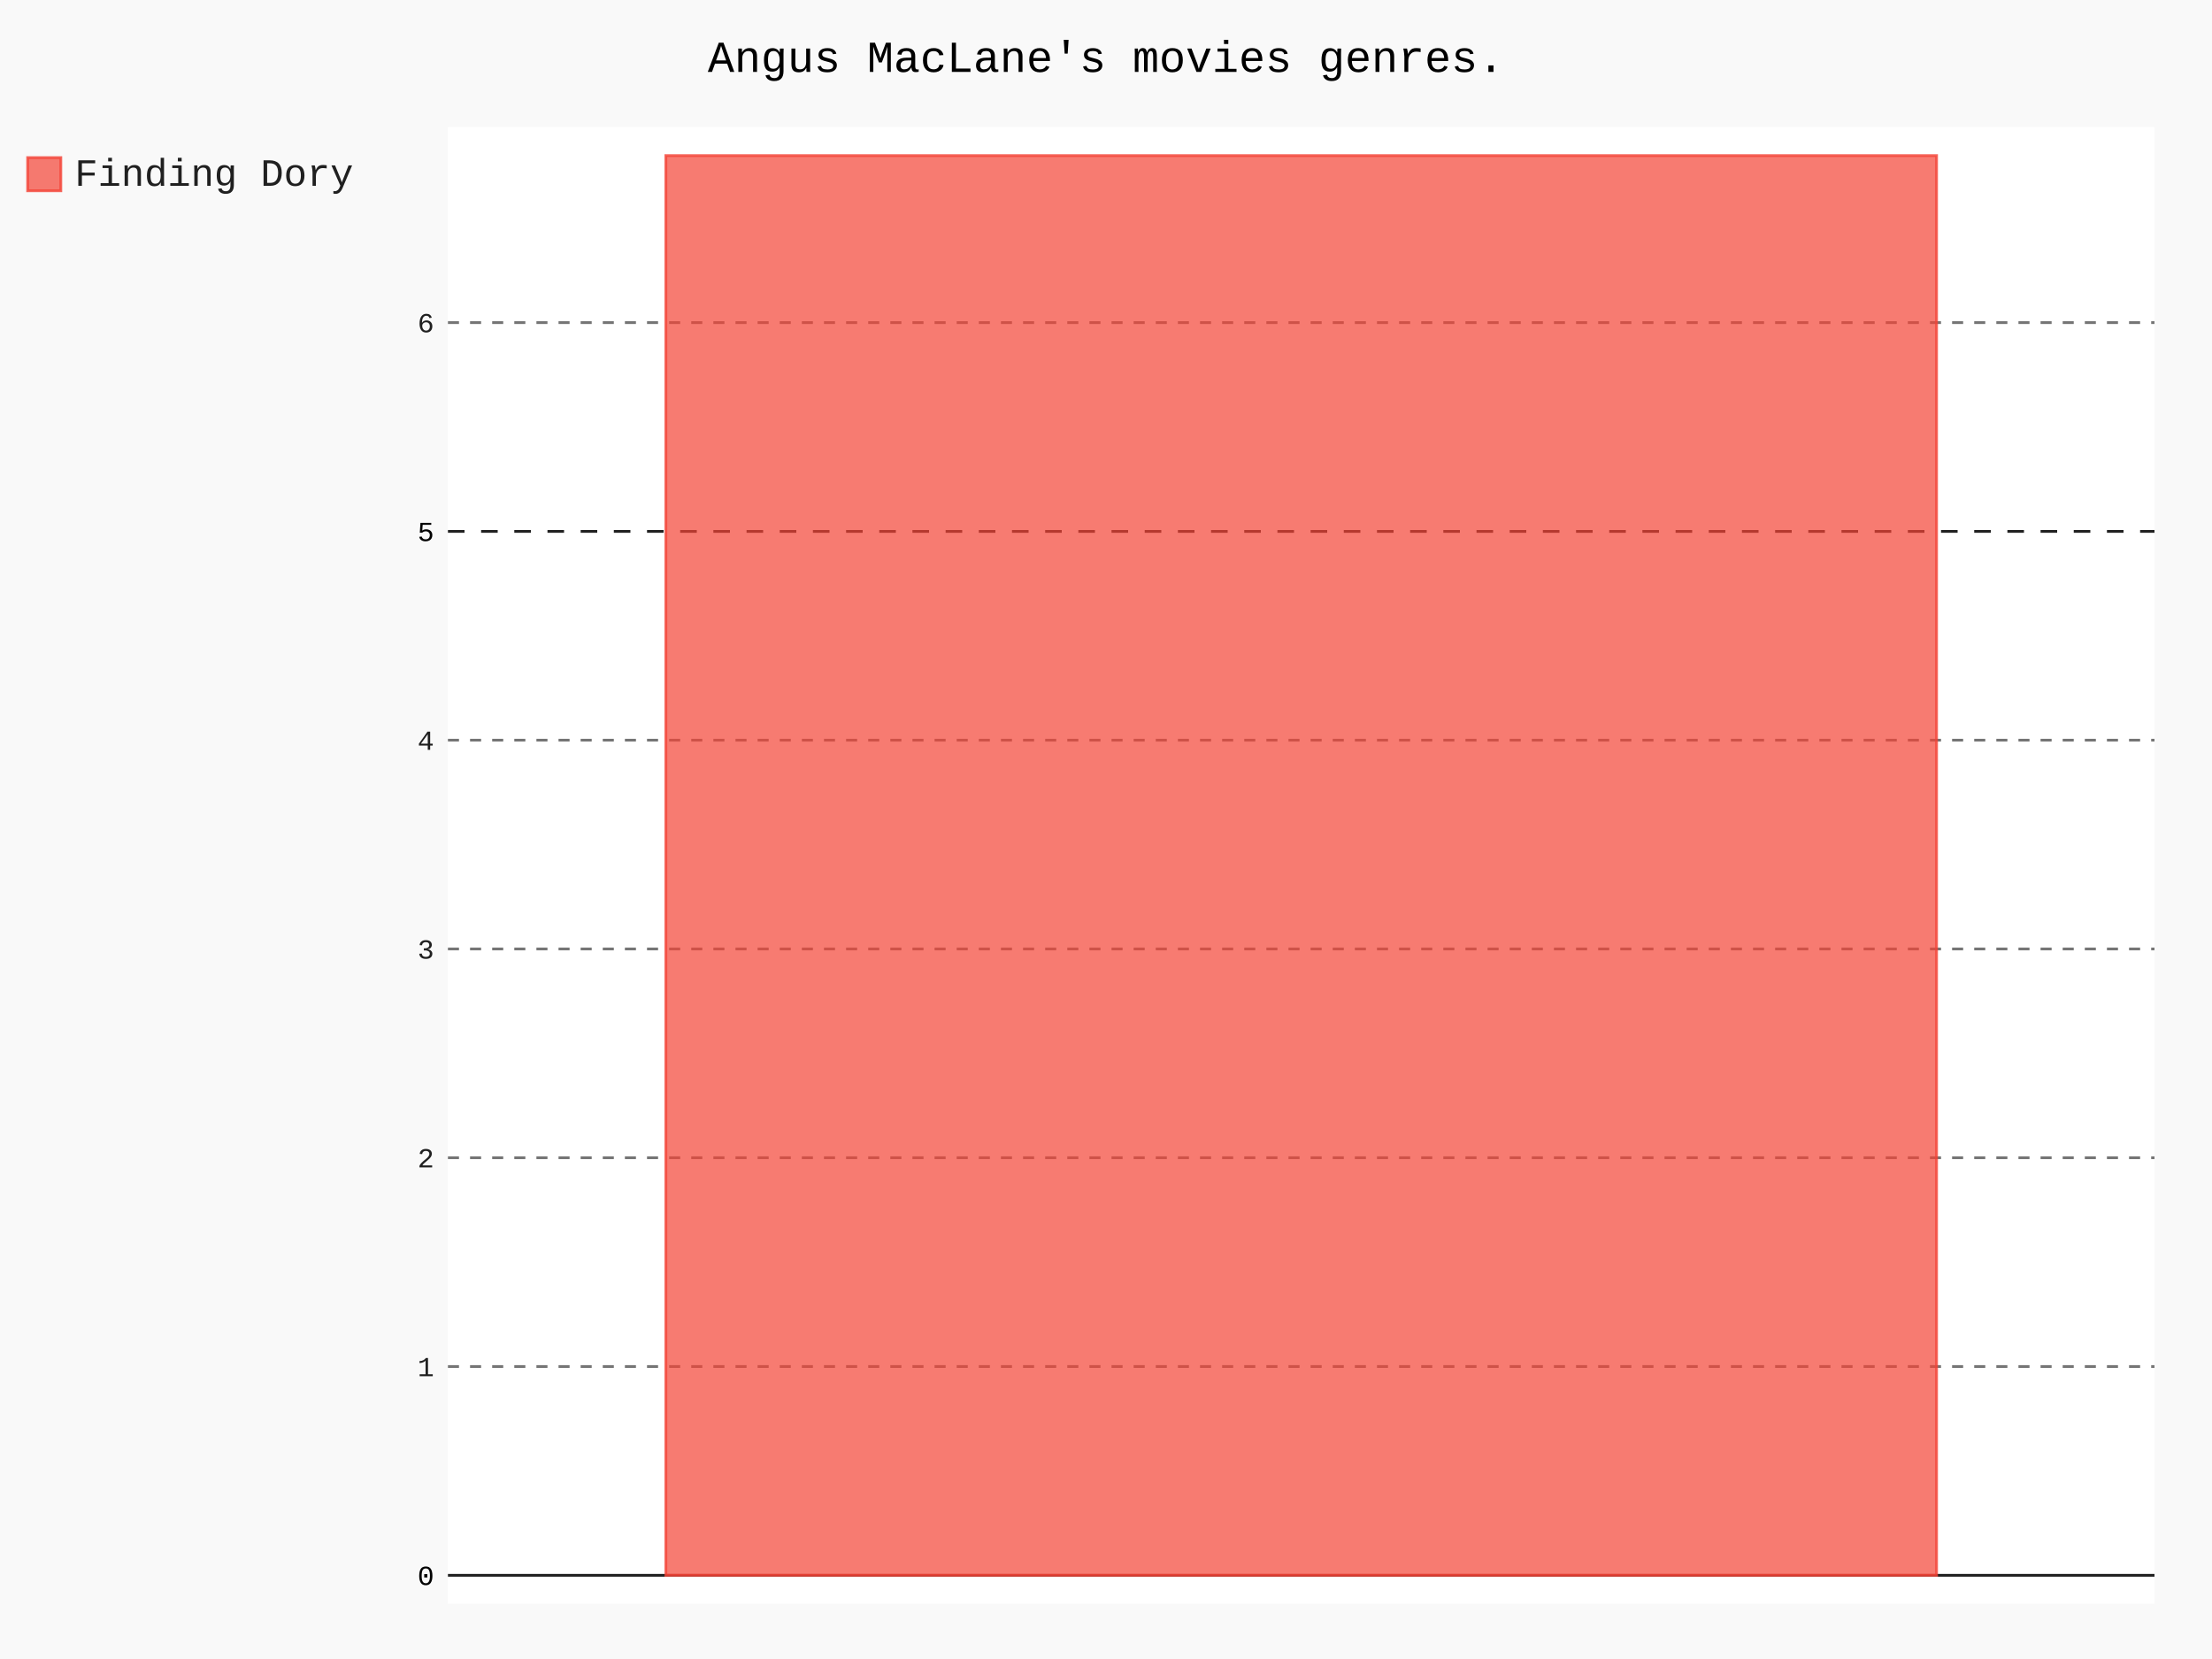
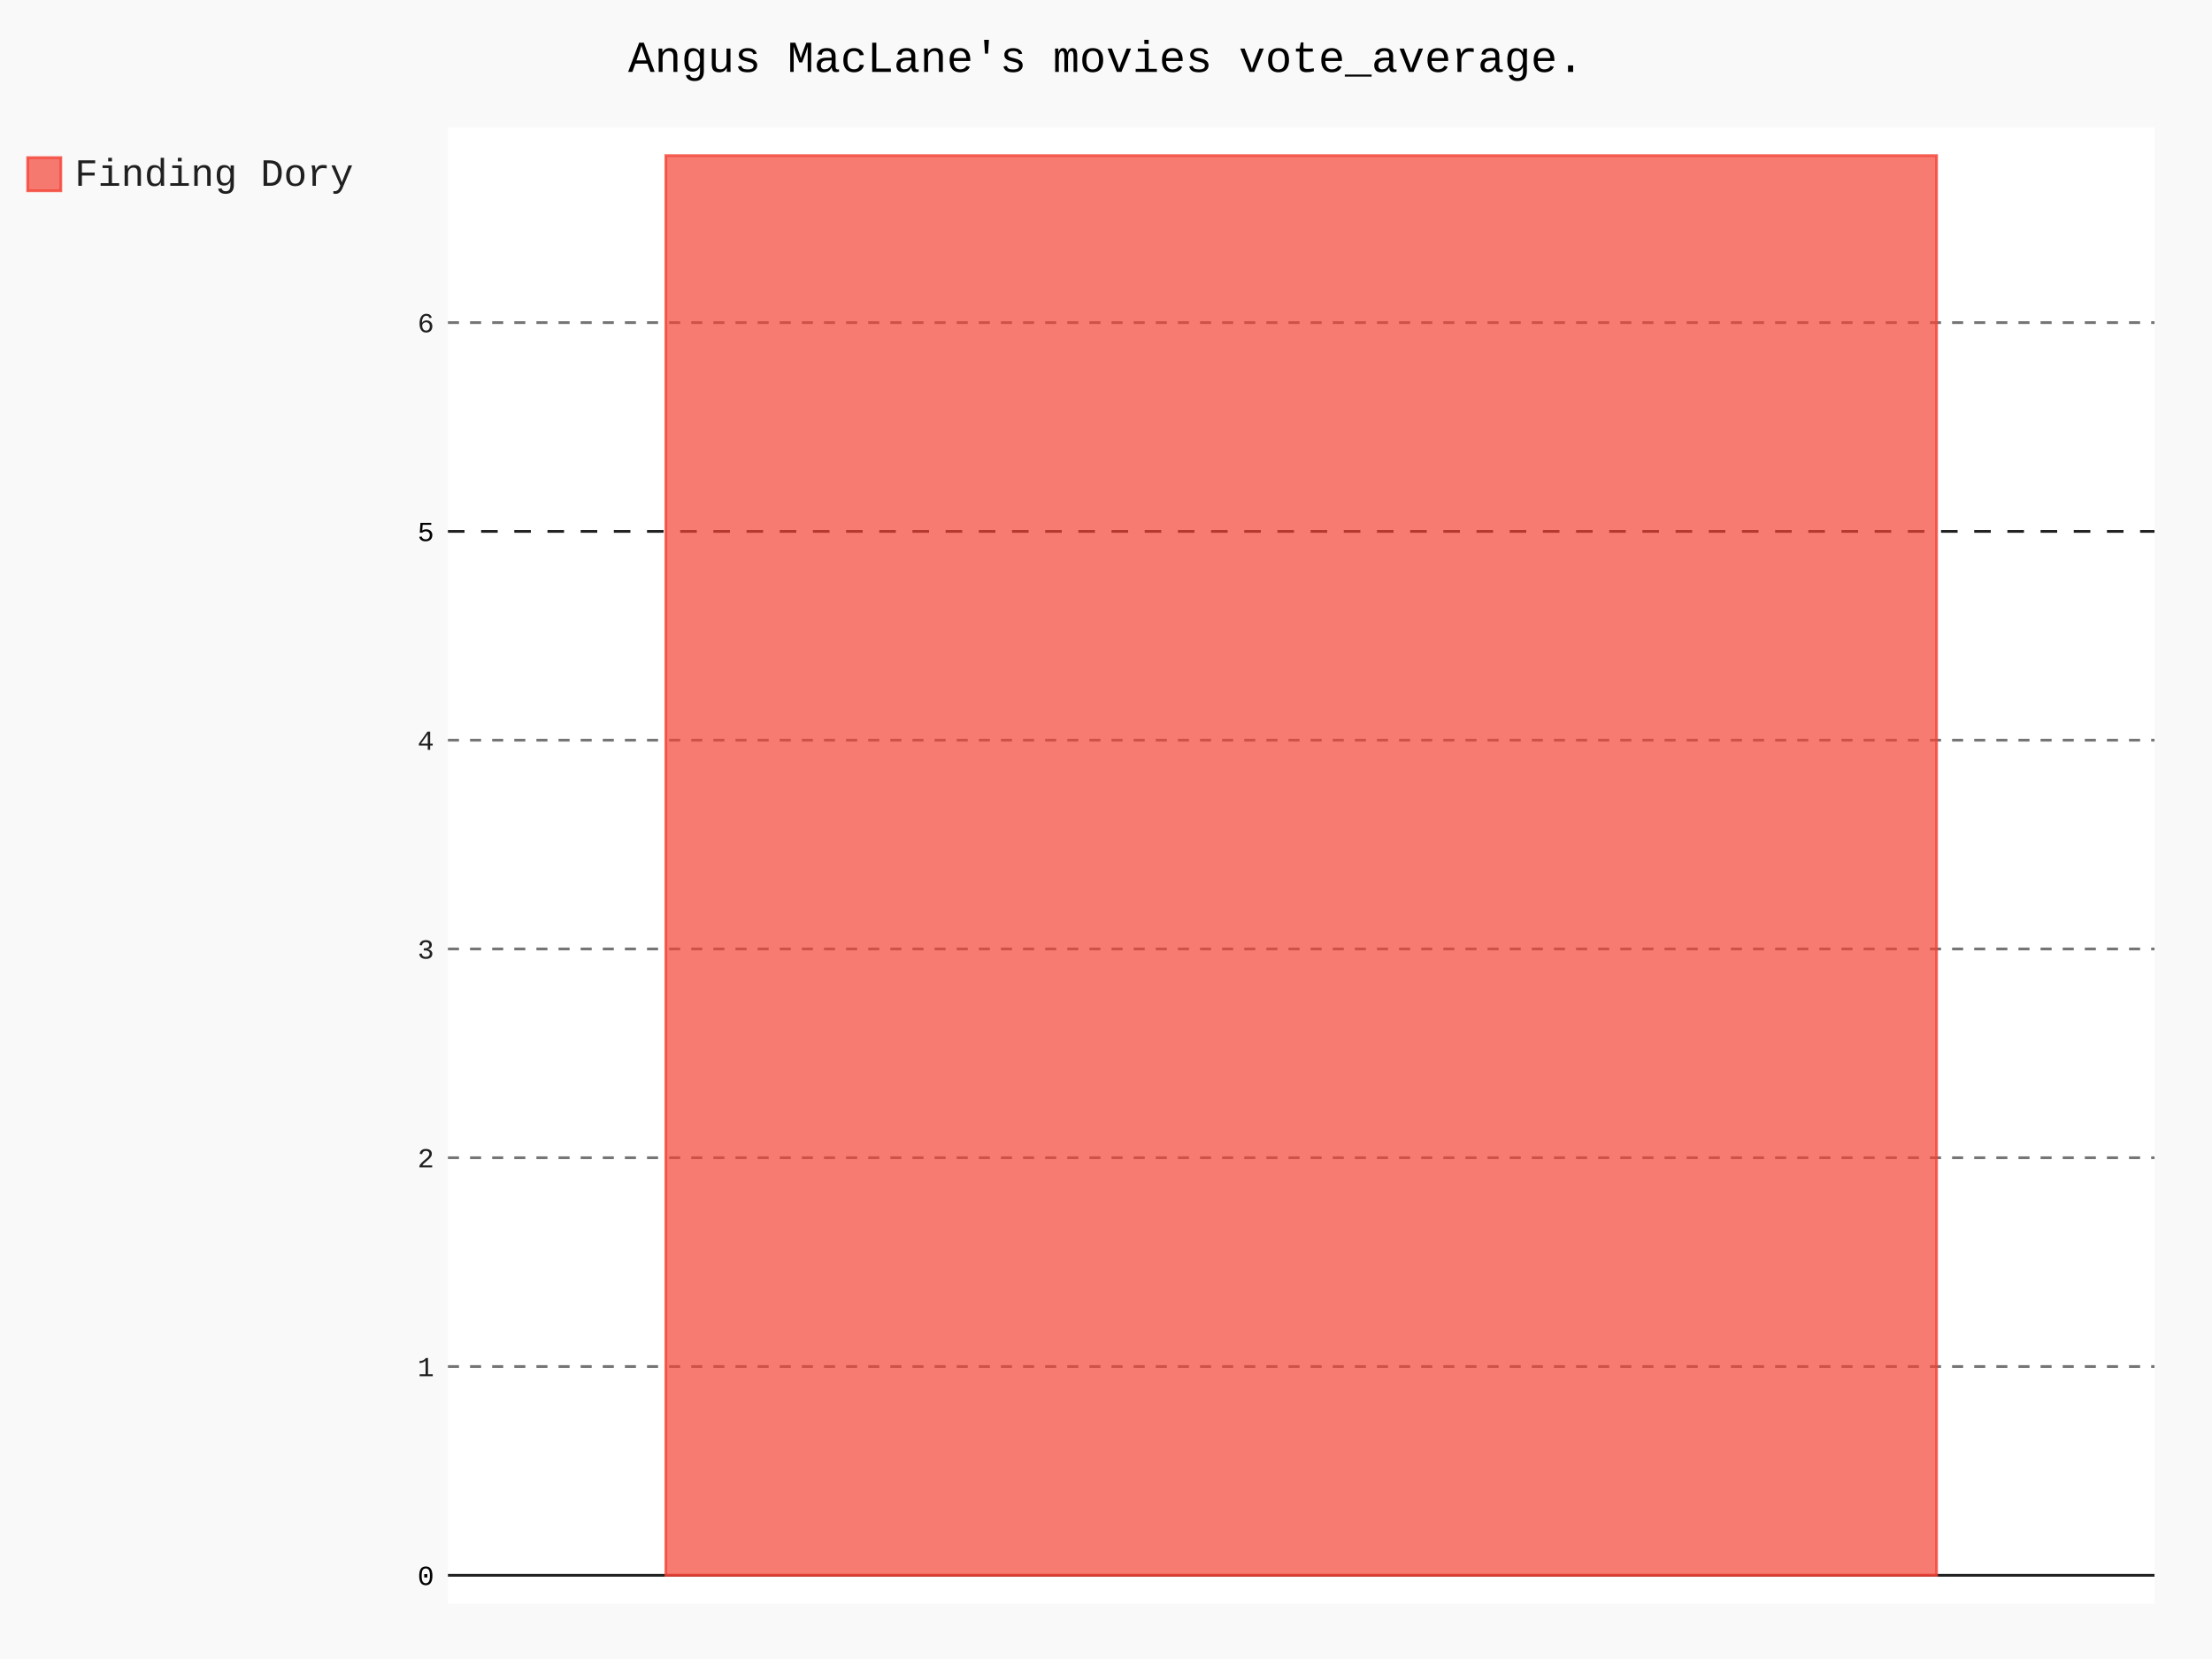
- <svg xmlns="http://www.w3.org/2000/svg" class="pygal-chart" id="chart-90895472-06f4-4216-94e7-feba2bfb218a" viewBox="0 0 800 600">
+ <svg xmlns="http://www.w3.org/2000/svg" class="pygal-chart" id="chart-c0dabcd0-226f-49ed-94cc-b11811f66c1e" viewBox="0 0 800 600">
  <defs>
-     <style type="text/css">#chart-90895472-06f4-4216-94e7-feba2bfb218a{-webkit-user-select:none;-webkit-font-smoothing:antialiased;font-family:Consolas,"Liberation Mono",Menlo,Courier,monospace}#chart-90895472-06f4-4216-94e7-feba2bfb218a .title{font-family:Consolas,"Liberation Mono",Menlo,Courier,monospace;font-size:16px}#chart-90895472-06f4-4216-94e7-feba2bfb218a .legends .legend text{font-family:Consolas,"Liberation Mono",Menlo,Courier,monospace;font-size:14px}#chart-90895472-06f4-4216-94e7-feba2bfb218a .axis text{font-family:Consolas,"Liberation Mono",Menlo,Courier,monospace;font-size:10px}#chart-90895472-06f4-4216-94e7-feba2bfb218a .axis text.major{font-family:Consolas,"Liberation Mono",Menlo,Courier,monospace;font-size:10px}#chart-90895472-06f4-4216-94e7-feba2bfb218a .text-overlay text.value{font-family:Consolas,"Liberation Mono",Menlo,Courier,monospace;font-size:16px}#chart-90895472-06f4-4216-94e7-feba2bfb218a .text-overlay text.label{font-family:Consolas,"Liberation Mono",Menlo,Courier,monospace;font-size:10px}#chart-90895472-06f4-4216-94e7-feba2bfb218a .tooltip{font-family:Consolas,"Liberation Mono",Menlo,Courier,monospace;font-size:14px}#chart-90895472-06f4-4216-94e7-feba2bfb218a text.no_data{font-family:Consolas,"Liberation Mono",Menlo,Courier,monospace;font-size:64px}
- #chart-90895472-06f4-4216-94e7-feba2bfb218a{background-color:rgba(249,249,249,1)}#chart-90895472-06f4-4216-94e7-feba2bfb218a path,#chart-90895472-06f4-4216-94e7-feba2bfb218a line,#chart-90895472-06f4-4216-94e7-feba2bfb218a rect,#chart-90895472-06f4-4216-94e7-feba2bfb218a circle{-webkit-transition:150ms;-moz-transition:150ms;transition:150ms}#chart-90895472-06f4-4216-94e7-feba2bfb218a .graph &gt; .background{fill:rgba(249,249,249,1)}#chart-90895472-06f4-4216-94e7-feba2bfb218a .plot &gt; .background{fill:rgba(255,255,255,1)}#chart-90895472-06f4-4216-94e7-feba2bfb218a .graph{fill:rgba(0,0,0,.87)}#chart-90895472-06f4-4216-94e7-feba2bfb218a text.no_data{fill:rgba(0,0,0,1)}#chart-90895472-06f4-4216-94e7-feba2bfb218a .title{fill:rgba(0,0,0,1)}#chart-90895472-06f4-4216-94e7-feba2bfb218a .legends .legend text{fill:rgba(0,0,0,.87)}#chart-90895472-06f4-4216-94e7-feba2bfb218a .legends .legend:hover text{fill:rgba(0,0,0,1)}#chart-90895472-06f4-4216-94e7-feba2bfb218a .axis .line{stroke:rgba(0,0,0,1)}#chart-90895472-06f4-4216-94e7-feba2bfb218a .axis .guide.line{stroke:rgba(0,0,0,.54)}#chart-90895472-06f4-4216-94e7-feba2bfb218a .axis .major.line{stroke:rgba(0,0,0,.87)}#chart-90895472-06f4-4216-94e7-feba2bfb218a .axis text.major{fill:rgba(0,0,0,1)}#chart-90895472-06f4-4216-94e7-feba2bfb218a .axis.y .guides:hover .guide.line,#chart-90895472-06f4-4216-94e7-feba2bfb218a .line-graph .axis.x .guides:hover .guide.line,#chart-90895472-06f4-4216-94e7-feba2bfb218a .stackedline-graph .axis.x .guides:hover .guide.line,#chart-90895472-06f4-4216-94e7-feba2bfb218a .xy-graph .axis.x .guides:hover .guide.line{stroke:rgba(0,0,0,1)}#chart-90895472-06f4-4216-94e7-feba2bfb218a .axis .guides:hover text{fill:rgba(0,0,0,1)}#chart-90895472-06f4-4216-94e7-feba2bfb218a .reactive{fill-opacity:.7;stroke-opacity:.8}#chart-90895472-06f4-4216-94e7-feba2bfb218a .ci{stroke:rgba(0,0,0,.87)}#chart-90895472-06f4-4216-94e7-feba2bfb218a .reactive.active,#chart-90895472-06f4-4216-94e7-feba2bfb218a .active .reactive{fill-opacity:.8;stroke-opacity:.9;stroke-width:4}#chart-90895472-06f4-4216-94e7-feba2bfb218a .ci .reactive.active{stroke-width:1.5}#chart-90895472-06f4-4216-94e7-feba2bfb218a .series text{fill:rgba(0,0,0,1)}#chart-90895472-06f4-4216-94e7-feba2bfb218a .tooltip rect{fill:rgba(255,255,255,1);stroke:rgba(0,0,0,1);-webkit-transition:opacity 150ms;-moz-transition:opacity 150ms;transition:opacity 150ms}#chart-90895472-06f4-4216-94e7-feba2bfb218a .tooltip .label{fill:rgba(0,0,0,.87)}#chart-90895472-06f4-4216-94e7-feba2bfb218a .tooltip .label{fill:rgba(0,0,0,.87)}#chart-90895472-06f4-4216-94e7-feba2bfb218a .tooltip .legend{font-size:.8em;fill:rgba(0,0,0,.54)}#chart-90895472-06f4-4216-94e7-feba2bfb218a .tooltip .x_label{font-size:.6em;fill:rgba(0,0,0,1)}#chart-90895472-06f4-4216-94e7-feba2bfb218a .tooltip .xlink{font-size:.5em;text-decoration:underline}#chart-90895472-06f4-4216-94e7-feba2bfb218a .tooltip .value{font-size:1.5em}#chart-90895472-06f4-4216-94e7-feba2bfb218a .bound{font-size:.5em}#chart-90895472-06f4-4216-94e7-feba2bfb218a .max-value{font-size:.75em;fill:rgba(0,0,0,.54)}#chart-90895472-06f4-4216-94e7-feba2bfb218a .map-element{fill:rgba(255,255,255,1);stroke:rgba(0,0,0,.54) !important}#chart-90895472-06f4-4216-94e7-feba2bfb218a .map-element .reactive{fill-opacity:inherit;stroke-opacity:inherit}#chart-90895472-06f4-4216-94e7-feba2bfb218a .color-0,#chart-90895472-06f4-4216-94e7-feba2bfb218a .color-0 a:visited{stroke:#F44336;fill:#F44336}#chart-90895472-06f4-4216-94e7-feba2bfb218a .text-overlay .color-0 text{fill:black}
- #chart-90895472-06f4-4216-94e7-feba2bfb218a text.no_data{text-anchor:middle}#chart-90895472-06f4-4216-94e7-feba2bfb218a .guide.line{fill:none}#chart-90895472-06f4-4216-94e7-feba2bfb218a .centered{text-anchor:middle}#chart-90895472-06f4-4216-94e7-feba2bfb218a .title{text-anchor:middle}#chart-90895472-06f4-4216-94e7-feba2bfb218a .legends .legend text{fill-opacity:1}#chart-90895472-06f4-4216-94e7-feba2bfb218a .axis.x text{text-anchor:middle}#chart-90895472-06f4-4216-94e7-feba2bfb218a .axis.x:not(.web) text[transform]{text-anchor:start}#chart-90895472-06f4-4216-94e7-feba2bfb218a .axis.x:not(.web) text[transform].backwards{text-anchor:end}#chart-90895472-06f4-4216-94e7-feba2bfb218a .axis.y text{text-anchor:end}#chart-90895472-06f4-4216-94e7-feba2bfb218a .axis.y text[transform].backwards{text-anchor:start}#chart-90895472-06f4-4216-94e7-feba2bfb218a .axis.y2 text{text-anchor:start}#chart-90895472-06f4-4216-94e7-feba2bfb218a .axis.y2 text[transform].backwards{text-anchor:end}#chart-90895472-06f4-4216-94e7-feba2bfb218a .axis .guide.line{stroke-dasharray:4,4}#chart-90895472-06f4-4216-94e7-feba2bfb218a .axis .major.guide.line{stroke-dasharray:6,6}#chart-90895472-06f4-4216-94e7-feba2bfb218a .horizontal .axis.y .guide.line,#chart-90895472-06f4-4216-94e7-feba2bfb218a .horizontal .axis.y2 .guide.line,#chart-90895472-06f4-4216-94e7-feba2bfb218a .vertical .axis.x .guide.line{opacity:0}#chart-90895472-06f4-4216-94e7-feba2bfb218a .horizontal .axis.always_show .guide.line,#chart-90895472-06f4-4216-94e7-feba2bfb218a .vertical .axis.always_show .guide.line{opacity:1 !important}#chart-90895472-06f4-4216-94e7-feba2bfb218a .axis.y .guides:hover .guide.line,#chart-90895472-06f4-4216-94e7-feba2bfb218a .axis.y2 .guides:hover .guide.line,#chart-90895472-06f4-4216-94e7-feba2bfb218a .axis.x .guides:hover .guide.line{opacity:1}#chart-90895472-06f4-4216-94e7-feba2bfb218a .axis .guides:hover text{opacity:1}#chart-90895472-06f4-4216-94e7-feba2bfb218a .nofill{fill:none}#chart-90895472-06f4-4216-94e7-feba2bfb218a .subtle-fill{fill-opacity:.2}#chart-90895472-06f4-4216-94e7-feba2bfb218a .dot{stroke-width:1px;fill-opacity:1}#chart-90895472-06f4-4216-94e7-feba2bfb218a .dot.active{stroke-width:5px}#chart-90895472-06f4-4216-94e7-feba2bfb218a .dot.negative{fill:transparent}#chart-90895472-06f4-4216-94e7-feba2bfb218a text,#chart-90895472-06f4-4216-94e7-feba2bfb218a tspan{stroke:none !important}#chart-90895472-06f4-4216-94e7-feba2bfb218a .series text.active{opacity:1}#chart-90895472-06f4-4216-94e7-feba2bfb218a .tooltip rect{fill-opacity:.95;stroke-width:.5}#chart-90895472-06f4-4216-94e7-feba2bfb218a .tooltip text{fill-opacity:1}#chart-90895472-06f4-4216-94e7-feba2bfb218a .showable{visibility:hidden}#chart-90895472-06f4-4216-94e7-feba2bfb218a .showable.shown{visibility:visible}#chart-90895472-06f4-4216-94e7-feba2bfb218a .gauge-background{fill:rgba(229,229,229,1);stroke:none}#chart-90895472-06f4-4216-94e7-feba2bfb218a .bg-lines{stroke:rgba(249,249,249,1);stroke-width:2px}</style>
+     <style type="text/css">#chart-c0dabcd0-226f-49ed-94cc-b11811f66c1e{-webkit-user-select:none;-webkit-font-smoothing:antialiased;font-family:Consolas,"Liberation Mono",Menlo,Courier,monospace}#chart-c0dabcd0-226f-49ed-94cc-b11811f66c1e .title{font-family:Consolas,"Liberation Mono",Menlo,Courier,monospace;font-size:16px}#chart-c0dabcd0-226f-49ed-94cc-b11811f66c1e .legends .legend text{font-family:Consolas,"Liberation Mono",Menlo,Courier,monospace;font-size:14px}#chart-c0dabcd0-226f-49ed-94cc-b11811f66c1e .axis text{font-family:Consolas,"Liberation Mono",Menlo,Courier,monospace;font-size:10px}#chart-c0dabcd0-226f-49ed-94cc-b11811f66c1e .axis text.major{font-family:Consolas,"Liberation Mono",Menlo,Courier,monospace;font-size:10px}#chart-c0dabcd0-226f-49ed-94cc-b11811f66c1e .text-overlay text.value{font-family:Consolas,"Liberation Mono",Menlo,Courier,monospace;font-size:16px}#chart-c0dabcd0-226f-49ed-94cc-b11811f66c1e .text-overlay text.label{font-family:Consolas,"Liberation Mono",Menlo,Courier,monospace;font-size:10px}#chart-c0dabcd0-226f-49ed-94cc-b11811f66c1e .tooltip{font-family:Consolas,"Liberation Mono",Menlo,Courier,monospace;font-size:14px}#chart-c0dabcd0-226f-49ed-94cc-b11811f66c1e text.no_data{font-family:Consolas,"Liberation Mono",Menlo,Courier,monospace;font-size:64px}
+ #chart-c0dabcd0-226f-49ed-94cc-b11811f66c1e{background-color:rgba(249,249,249,1)}#chart-c0dabcd0-226f-49ed-94cc-b11811f66c1e path,#chart-c0dabcd0-226f-49ed-94cc-b11811f66c1e line,#chart-c0dabcd0-226f-49ed-94cc-b11811f66c1e rect,#chart-c0dabcd0-226f-49ed-94cc-b11811f66c1e circle{-webkit-transition:150ms;-moz-transition:150ms;transition:150ms}#chart-c0dabcd0-226f-49ed-94cc-b11811f66c1e .graph &gt; .background{fill:rgba(249,249,249,1)}#chart-c0dabcd0-226f-49ed-94cc-b11811f66c1e .plot &gt; .background{fill:rgba(255,255,255,1)}#chart-c0dabcd0-226f-49ed-94cc-b11811f66c1e .graph{fill:rgba(0,0,0,.87)}#chart-c0dabcd0-226f-49ed-94cc-b11811f66c1e text.no_data{fill:rgba(0,0,0,1)}#chart-c0dabcd0-226f-49ed-94cc-b11811f66c1e .title{fill:rgba(0,0,0,1)}#chart-c0dabcd0-226f-49ed-94cc-b11811f66c1e .legends .legend text{fill:rgba(0,0,0,.87)}#chart-c0dabcd0-226f-49ed-94cc-b11811f66c1e .legends .legend:hover text{fill:rgba(0,0,0,1)}#chart-c0dabcd0-226f-49ed-94cc-b11811f66c1e .axis .line{stroke:rgba(0,0,0,1)}#chart-c0dabcd0-226f-49ed-94cc-b11811f66c1e .axis .guide.line{stroke:rgba(0,0,0,.54)}#chart-c0dabcd0-226f-49ed-94cc-b11811f66c1e .axis .major.line{stroke:rgba(0,0,0,.87)}#chart-c0dabcd0-226f-49ed-94cc-b11811f66c1e .axis text.major{fill:rgba(0,0,0,1)}#chart-c0dabcd0-226f-49ed-94cc-b11811f66c1e .axis.y .guides:hover .guide.line,#chart-c0dabcd0-226f-49ed-94cc-b11811f66c1e .line-graph .axis.x .guides:hover .guide.line,#chart-c0dabcd0-226f-49ed-94cc-b11811f66c1e .stackedline-graph .axis.x .guides:hover .guide.line,#chart-c0dabcd0-226f-49ed-94cc-b11811f66c1e .xy-graph .axis.x .guides:hover .guide.line{stroke:rgba(0,0,0,1)}#chart-c0dabcd0-226f-49ed-94cc-b11811f66c1e .axis .guides:hover text{fill:rgba(0,0,0,1)}#chart-c0dabcd0-226f-49ed-94cc-b11811f66c1e .reactive{fill-opacity:.7;stroke-opacity:.8}#chart-c0dabcd0-226f-49ed-94cc-b11811f66c1e .ci{stroke:rgba(0,0,0,.87)}#chart-c0dabcd0-226f-49ed-94cc-b11811f66c1e .reactive.active,#chart-c0dabcd0-226f-49ed-94cc-b11811f66c1e .active .reactive{fill-opacity:.8;stroke-opacity:.9;stroke-width:4}#chart-c0dabcd0-226f-49ed-94cc-b11811f66c1e .ci .reactive.active{stroke-width:1.5}#chart-c0dabcd0-226f-49ed-94cc-b11811f66c1e .series text{fill:rgba(0,0,0,1)}#chart-c0dabcd0-226f-49ed-94cc-b11811f66c1e .tooltip rect{fill:rgba(255,255,255,1);stroke:rgba(0,0,0,1);-webkit-transition:opacity 150ms;-moz-transition:opacity 150ms;transition:opacity 150ms}#chart-c0dabcd0-226f-49ed-94cc-b11811f66c1e .tooltip .label{fill:rgba(0,0,0,.87)}#chart-c0dabcd0-226f-49ed-94cc-b11811f66c1e .tooltip .label{fill:rgba(0,0,0,.87)}#chart-c0dabcd0-226f-49ed-94cc-b11811f66c1e .tooltip .legend{font-size:.8em;fill:rgba(0,0,0,.54)}#chart-c0dabcd0-226f-49ed-94cc-b11811f66c1e .tooltip .x_label{font-size:.6em;fill:rgba(0,0,0,1)}#chart-c0dabcd0-226f-49ed-94cc-b11811f66c1e .tooltip .xlink{font-size:.5em;text-decoration:underline}#chart-c0dabcd0-226f-49ed-94cc-b11811f66c1e .tooltip .value{font-size:1.5em}#chart-c0dabcd0-226f-49ed-94cc-b11811f66c1e .bound{font-size:.5em}#chart-c0dabcd0-226f-49ed-94cc-b11811f66c1e .max-value{font-size:.75em;fill:rgba(0,0,0,.54)}#chart-c0dabcd0-226f-49ed-94cc-b11811f66c1e .map-element{fill:rgba(255,255,255,1);stroke:rgba(0,0,0,.54) !important}#chart-c0dabcd0-226f-49ed-94cc-b11811f66c1e .map-element .reactive{fill-opacity:inherit;stroke-opacity:inherit}#chart-c0dabcd0-226f-49ed-94cc-b11811f66c1e .color-0,#chart-c0dabcd0-226f-49ed-94cc-b11811f66c1e .color-0 a:visited{stroke:#F44336;fill:#F44336}#chart-c0dabcd0-226f-49ed-94cc-b11811f66c1e .text-overlay .color-0 text{fill:black}
+ #chart-c0dabcd0-226f-49ed-94cc-b11811f66c1e text.no_data{text-anchor:middle}#chart-c0dabcd0-226f-49ed-94cc-b11811f66c1e .guide.line{fill:none}#chart-c0dabcd0-226f-49ed-94cc-b11811f66c1e .centered{text-anchor:middle}#chart-c0dabcd0-226f-49ed-94cc-b11811f66c1e .title{text-anchor:middle}#chart-c0dabcd0-226f-49ed-94cc-b11811f66c1e .legends .legend text{fill-opacity:1}#chart-c0dabcd0-226f-49ed-94cc-b11811f66c1e .axis.x text{text-anchor:middle}#chart-c0dabcd0-226f-49ed-94cc-b11811f66c1e .axis.x:not(.web) text[transform]{text-anchor:start}#chart-c0dabcd0-226f-49ed-94cc-b11811f66c1e .axis.x:not(.web) text[transform].backwards{text-anchor:end}#chart-c0dabcd0-226f-49ed-94cc-b11811f66c1e .axis.y text{text-anchor:end}#chart-c0dabcd0-226f-49ed-94cc-b11811f66c1e .axis.y text[transform].backwards{text-anchor:start}#chart-c0dabcd0-226f-49ed-94cc-b11811f66c1e .axis.y2 text{text-anchor:start}#chart-c0dabcd0-226f-49ed-94cc-b11811f66c1e .axis.y2 text[transform].backwards{text-anchor:end}#chart-c0dabcd0-226f-49ed-94cc-b11811f66c1e .axis .guide.line{stroke-dasharray:4,4}#chart-c0dabcd0-226f-49ed-94cc-b11811f66c1e .axis .major.guide.line{stroke-dasharray:6,6}#chart-c0dabcd0-226f-49ed-94cc-b11811f66c1e .horizontal .axis.y .guide.line,#chart-c0dabcd0-226f-49ed-94cc-b11811f66c1e .horizontal .axis.y2 .guide.line,#chart-c0dabcd0-226f-49ed-94cc-b11811f66c1e .vertical .axis.x .guide.line{opacity:0}#chart-c0dabcd0-226f-49ed-94cc-b11811f66c1e .horizontal .axis.always_show .guide.line,#chart-c0dabcd0-226f-49ed-94cc-b11811f66c1e .vertical .axis.always_show .guide.line{opacity:1 !important}#chart-c0dabcd0-226f-49ed-94cc-b11811f66c1e .axis.y .guides:hover .guide.line,#chart-c0dabcd0-226f-49ed-94cc-b11811f66c1e .axis.y2 .guides:hover .guide.line,#chart-c0dabcd0-226f-49ed-94cc-b11811f66c1e .axis.x .guides:hover .guide.line{opacity:1}#chart-c0dabcd0-226f-49ed-94cc-b11811f66c1e .axis .guides:hover text{opacity:1}#chart-c0dabcd0-226f-49ed-94cc-b11811f66c1e .nofill{fill:none}#chart-c0dabcd0-226f-49ed-94cc-b11811f66c1e .subtle-fill{fill-opacity:.2}#chart-c0dabcd0-226f-49ed-94cc-b11811f66c1e .dot{stroke-width:1px;fill-opacity:1}#chart-c0dabcd0-226f-49ed-94cc-b11811f66c1e .dot.active{stroke-width:5px}#chart-c0dabcd0-226f-49ed-94cc-b11811f66c1e .dot.negative{fill:transparent}#chart-c0dabcd0-226f-49ed-94cc-b11811f66c1e text,#chart-c0dabcd0-226f-49ed-94cc-b11811f66c1e tspan{stroke:none !important}#chart-c0dabcd0-226f-49ed-94cc-b11811f66c1e .series text.active{opacity:1}#chart-c0dabcd0-226f-49ed-94cc-b11811f66c1e .tooltip rect{fill-opacity:.95;stroke-width:.5}#chart-c0dabcd0-226f-49ed-94cc-b11811f66c1e .tooltip text{fill-opacity:1}#chart-c0dabcd0-226f-49ed-94cc-b11811f66c1e .showable{visibility:hidden}#chart-c0dabcd0-226f-49ed-94cc-b11811f66c1e .showable.shown{visibility:visible}#chart-c0dabcd0-226f-49ed-94cc-b11811f66c1e .gauge-background{fill:rgba(229,229,229,1);stroke:none}#chart-c0dabcd0-226f-49ed-94cc-b11811f66c1e .bg-lines{stroke:rgba(249,249,249,1);stroke-width:2px}</style>
  </defs>
  <g class="graph bar-graph vertical">
    <rect class="background" height="600" width="800" x="0" y="0" />
    <g class="plot" transform="translate(162, 46)">
      <rect class="background" height="534" width="617.2" x="0" y="0" />
      <g class="axis y always_show">
        <g class="guides">
          <path class="axis major line" d="M0 523.731 h617.2" />
          <text class="major" x="-5" y="527.231">0</text>
        </g>
        <g class="guides">
          <path class="guide line" d="M0 448.222 h617.2" />
          <text class="" x="-5" y="451.722">1</text>
        </g>
        <g class="guides">
          <path class="guide line" d="M0 372.713 h617.2" />
          <text class="" x="-5" y="376.213">2</text>
        </g>
        <g class="guides">
          <path class="guide line" d="M0 297.204 h617.2" />
          <text class="" x="-5" y="300.704">3</text>
        </g>
        <g class="guides">
          <path class="guide line" d="M0 221.695 h617.2" />
          <text class="" x="-5" y="225.195">4</text>
        </g>
        <g class="guides">
          <path class="major guide line" d="M0 146.186 h617.2" />
          <text class="major" x="-5" y="149.686">5</text>
        </g>
        <g class="guides">
          <path class="guide line" d="M0 70.676 h617.2" />
          <text class="" x="-5" y="74.176">6</text>
        </g>
      </g>
      <g class="series serie-0 color-0">
        <g class="bars">
          <g class="bar">
            <rect class="rect reactive tooltip-trigger" height="513.462" rx="0" ry="0" width="459.577" x="78.812" y="10.269" />
          </g>
        </g>
      </g>
    </g>
    <g class="titles">
-       <text class="title plot_title" x="400.0" y="26">Angus MacLane's movies genres.</text>
+       <text class="title plot_title" x="400.0" y="26">Angus MacLane's movies vote_average.</text>
    </g>
    <g class="plot overlay" transform="translate(162, 46)">
      <g class="series serie-0 color-0" />
    </g>
    <g class="plot text-overlay" transform="translate(162, 46)">
      <g class="series serie-0 color-0" />
    </g>
    <g class="plot tooltip-overlay" transform="translate(162, 46)">
      <g class="tooltip" style="opacity: 0" transform="translate(0 0)">
        <rect class="tooltip-box" height="0" rx="0" ry="0" width="0" />
        <g class="text" />
      </g>
    </g>
    <g class="legends" transform="translate(10, 56)">
      <g class="legend reactive activate-serie" id="activate-serie-0">
        <rect class="color-0 reactive" height="12" width="12" x="0.0" y="1.0" />
        <text x="17.0" y="11.2">Finding Dory</text>
      </g>
    </g>
    <g class="legends" transform="translate(790, 56)" />
  </g>
</svg>
